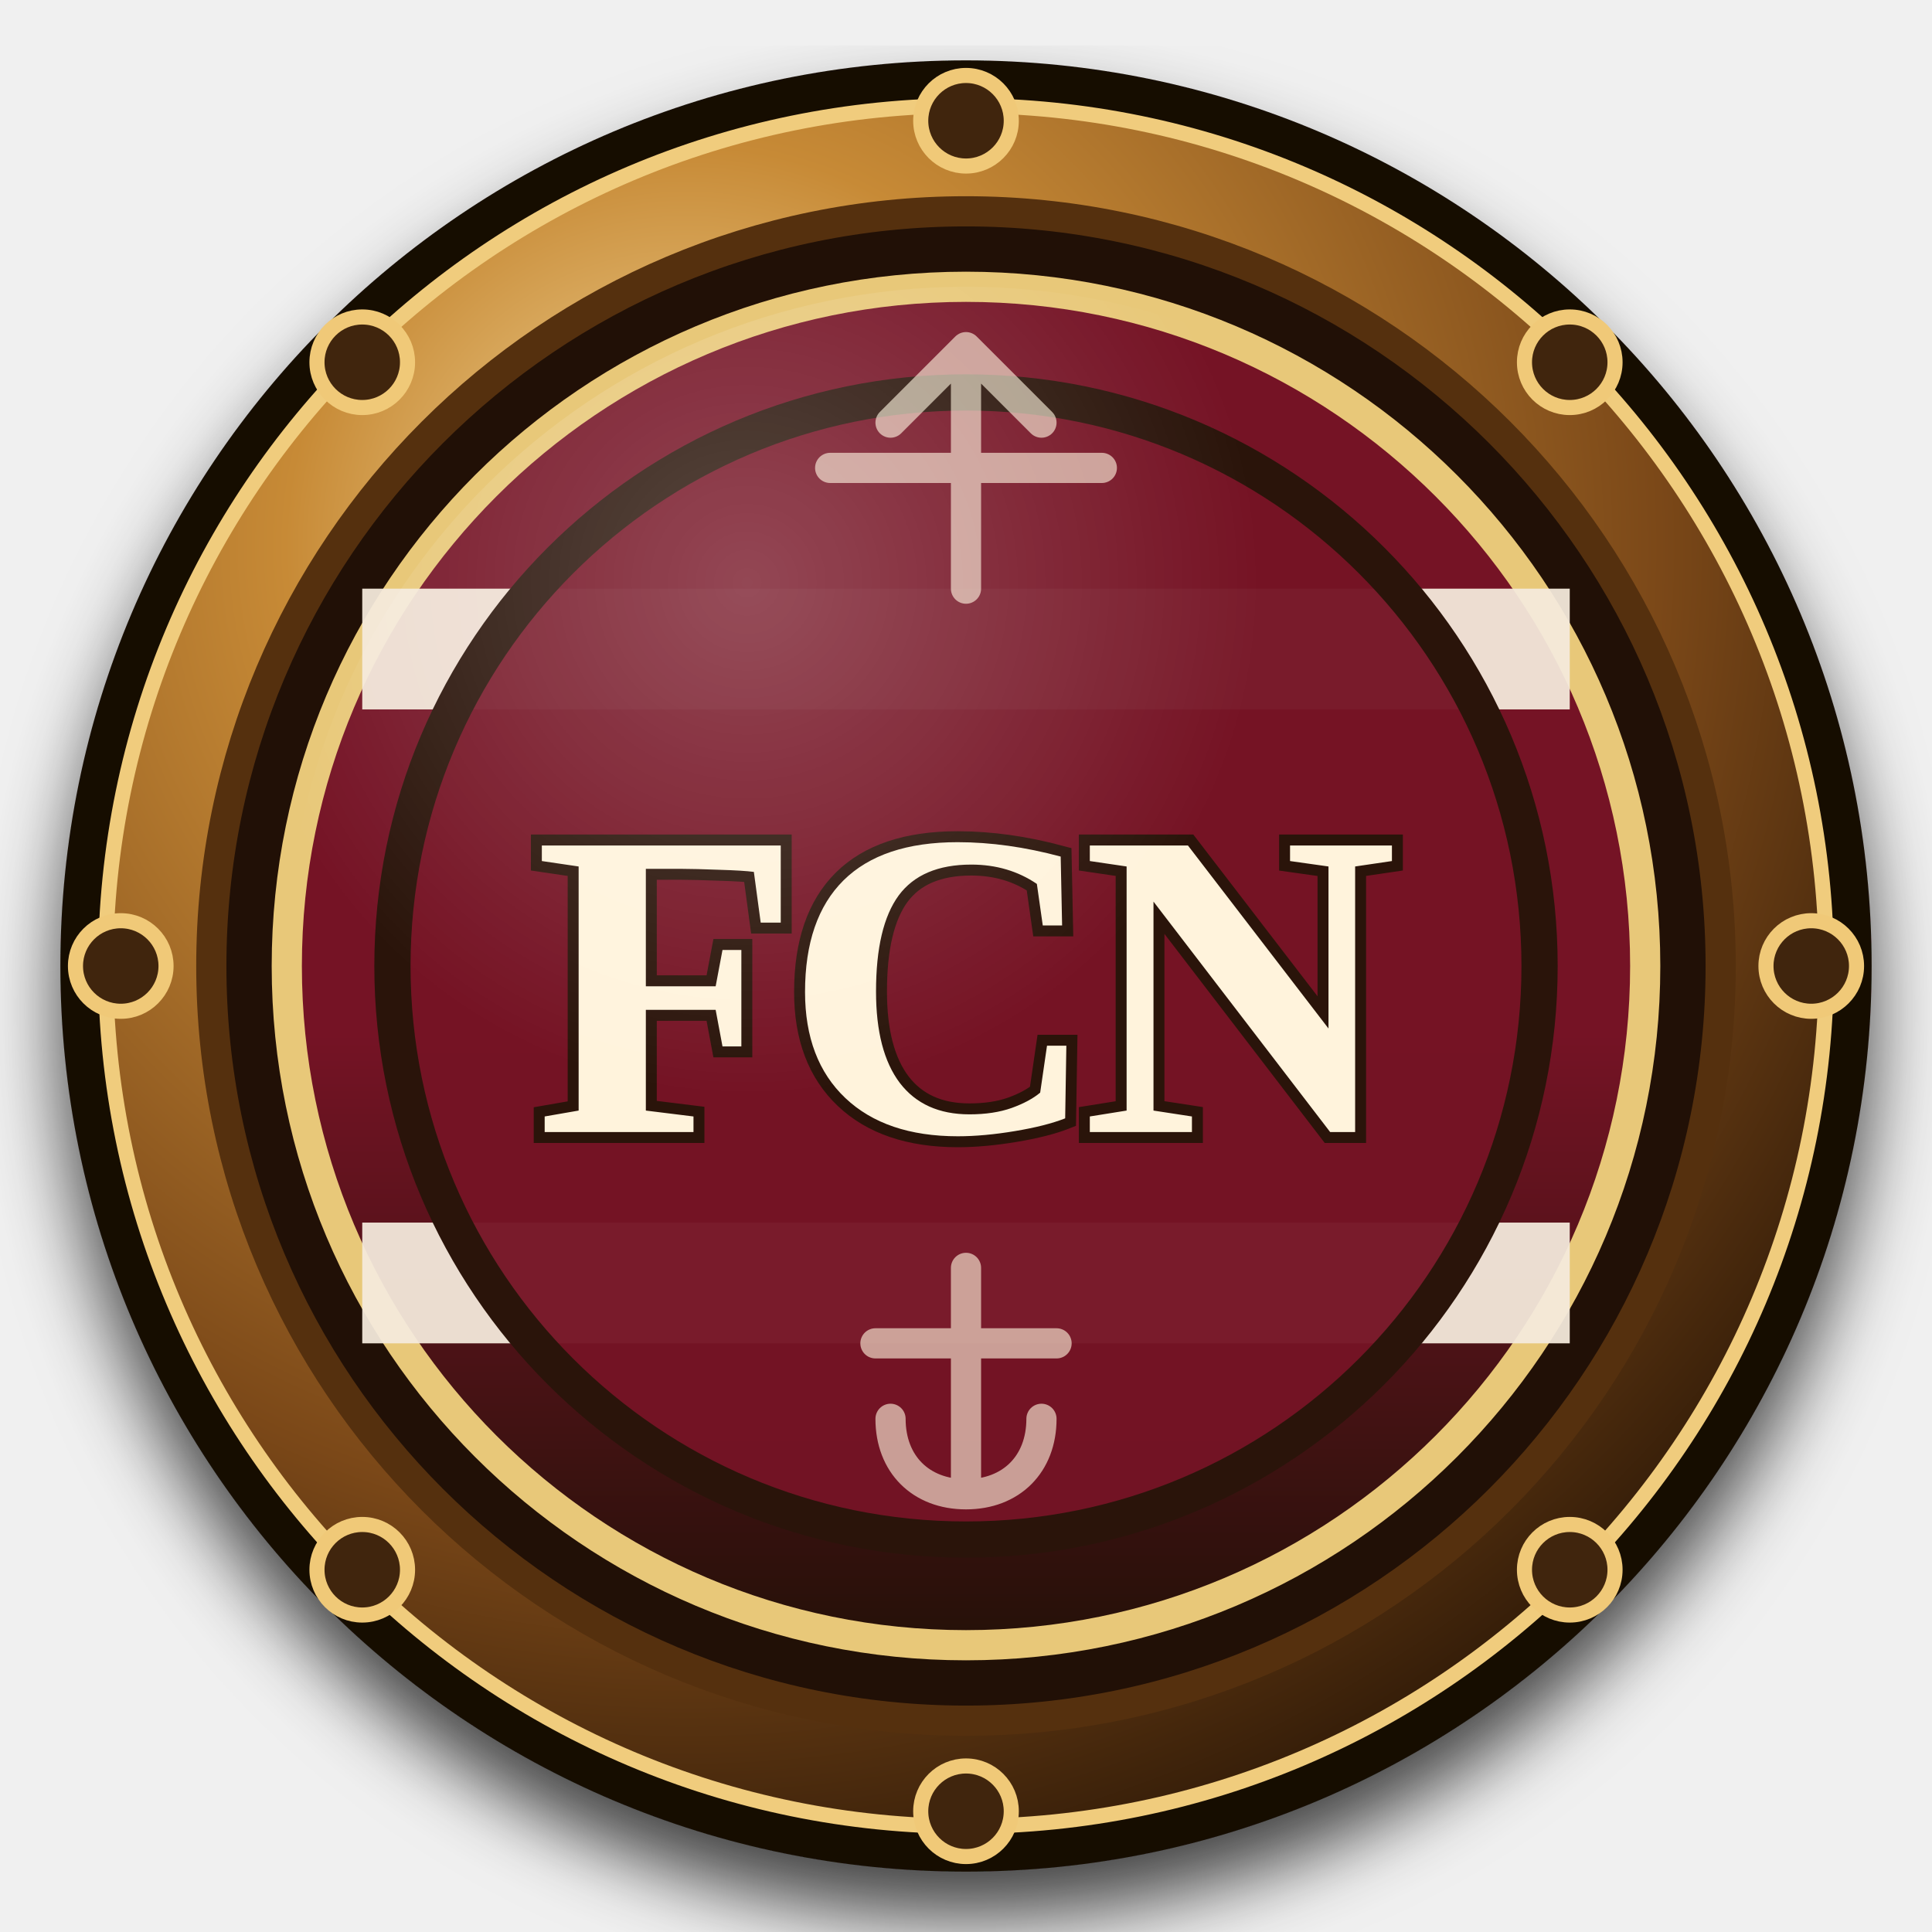
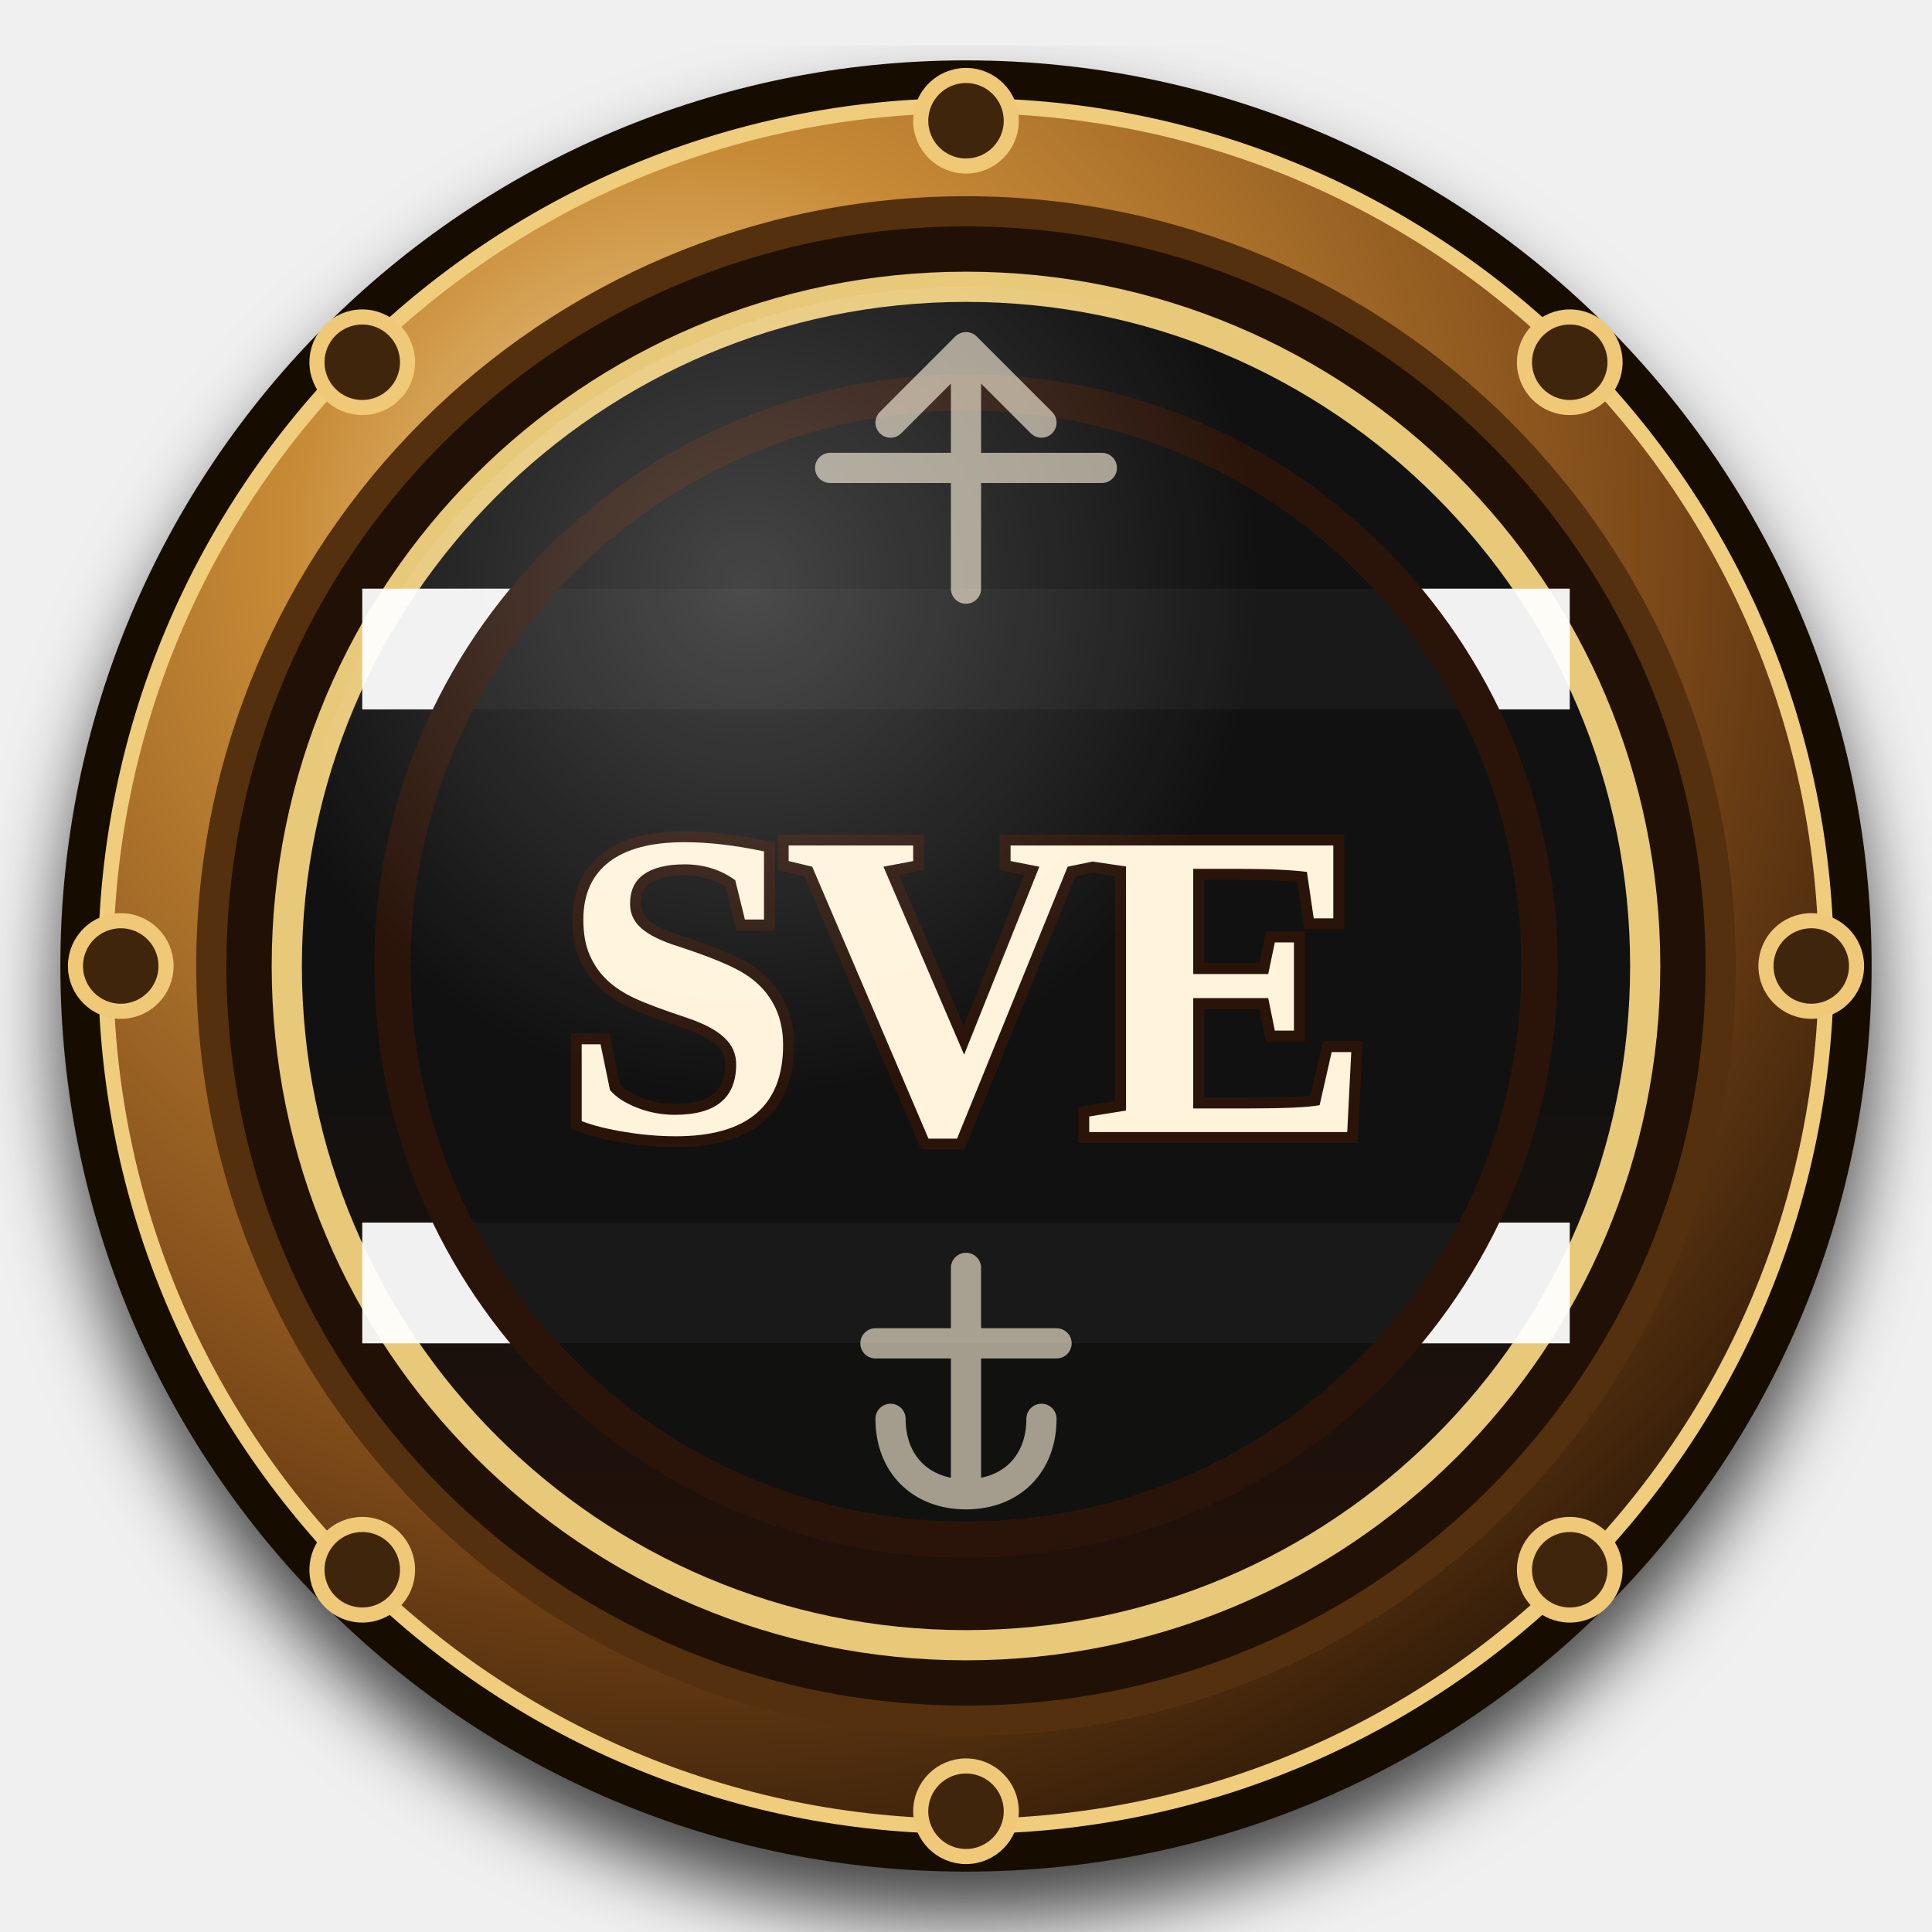
<svg xmlns="http://www.w3.org/2000/svg" viewBox="0 0 128 128" role="img" aria-labelledby="title desc">
  <defs>
    <radialGradient id="metal" cx="34%" cy="26%" r="82%">
      <stop offset="0" stop-color="#f7dda0" />
      <stop offset=".28" stop-color="#c78a36" />
      <stop offset=".68" stop-color="#7b4818" />
      <stop offset="1" stop-color="#291606" />
    </radialGradient>
    <linearGradient id="enamel" x1="0" y1="0" x2="0" y2="1">
-       <stop stop-color="#751325" />
-       <stop offset=".55" stop-color="#751325" />
+       <stop stop-color="#111111" />
+       <stop offset=".55" stop-color="#111111" />
      <stop offset="1" stop-color="#241108" />
    </linearGradient>
    <radialGradient id="shine" cx="34%" cy="22%" r="75%">
      <stop offset="0" stop-color="#ffffff" stop-opacity=".22" />
      <stop offset=".5" stop-color="#ffffff" stop-opacity="0" />
    </radialGradient>
    <filter id="shadow">
      <feDropShadow dx="0" dy="3" stdDeviation="2.5" flood-opacity=".72" />
    </filter>
  </defs>
  <circle cx="64" cy="64" r="60" fill="#160b06" filter="url(#shadow)" />
  <circle cx="64" cy="64" r="57" fill="url(#metal)" stroke="#f0cc7d" stroke-width="1" />
  <circle cx="64" cy="64" r="50" fill="#211006" stroke="#55300e" stroke-width="2" />
  <circle cx="64" cy="64" r="45" fill="url(#enamel)" stroke="#e8c879" stroke-width="2" />
-   <path d="M24 43h80M24 85h80" stroke="#f4eadc" stroke-width="8" opacity=".94" />
-   <circle cx="64" cy="64" r="38" fill="#751325" fill-opacity=".96" stroke="#2a140a" stroke-width="2.4" />
+   <path d="M24 43h80M24 85h80" stroke="#ffffff" stroke-width="8" opacity=".94" />
+   <circle cx="64" cy="64" r="38" fill="#111111" fill-opacity=".96" stroke="#2a140a" stroke-width="2.4" />
  <path d="M55 31h18M64 23v16M59 28l5-5 5 5" fill="none" stroke="#fff3dc" stroke-width="2" stroke-linecap="round" stroke-linejoin="round" opacity=".62" />
-   <text x="64" y="75" text-anchor="middle" fill="#fff3dc" stroke="#2a140a" stroke-width="1.45" paint-order="stroke" font-family="Georgia, 'Times New Roman', serif" font-size="29" font-weight="700" letter-spacing="-1.2">FCN</text>
+   <text x="64" y="75" text-anchor="middle" fill="#fff3dc" stroke="#2a140a" stroke-width="1.45" paint-order="stroke" font-family="Georgia, 'Times New Roman', serif" font-size="29" font-weight="700" letter-spacing="-1.2">SVE</text>
  <path d="M59 94c0 3 2 5 5 5s5-2 5-5M64 84v15M58 89h12" fill="none" stroke="#fff3dc" stroke-width="2" stroke-linecap="round" opacity=".62" />
  <circle cx="64" cy="64" r="45" fill="url(#shine)" />
  <g fill="#40250d" stroke="#f0c978" stroke-width="1">
    <circle cx="64" cy="8" r="3" />
    <circle cx="104" cy="24" r="3" />
    <circle cx="120" cy="64" r="3" />
    <circle cx="104" cy="104" r="3" />
    <circle cx="64" cy="120" r="3" />
    <circle cx="24" cy="104" r="3" />
    <circle cx="8" cy="64" r="3" />
    <circle cx="24" cy="24" r="3" />
  </g>
</svg>
